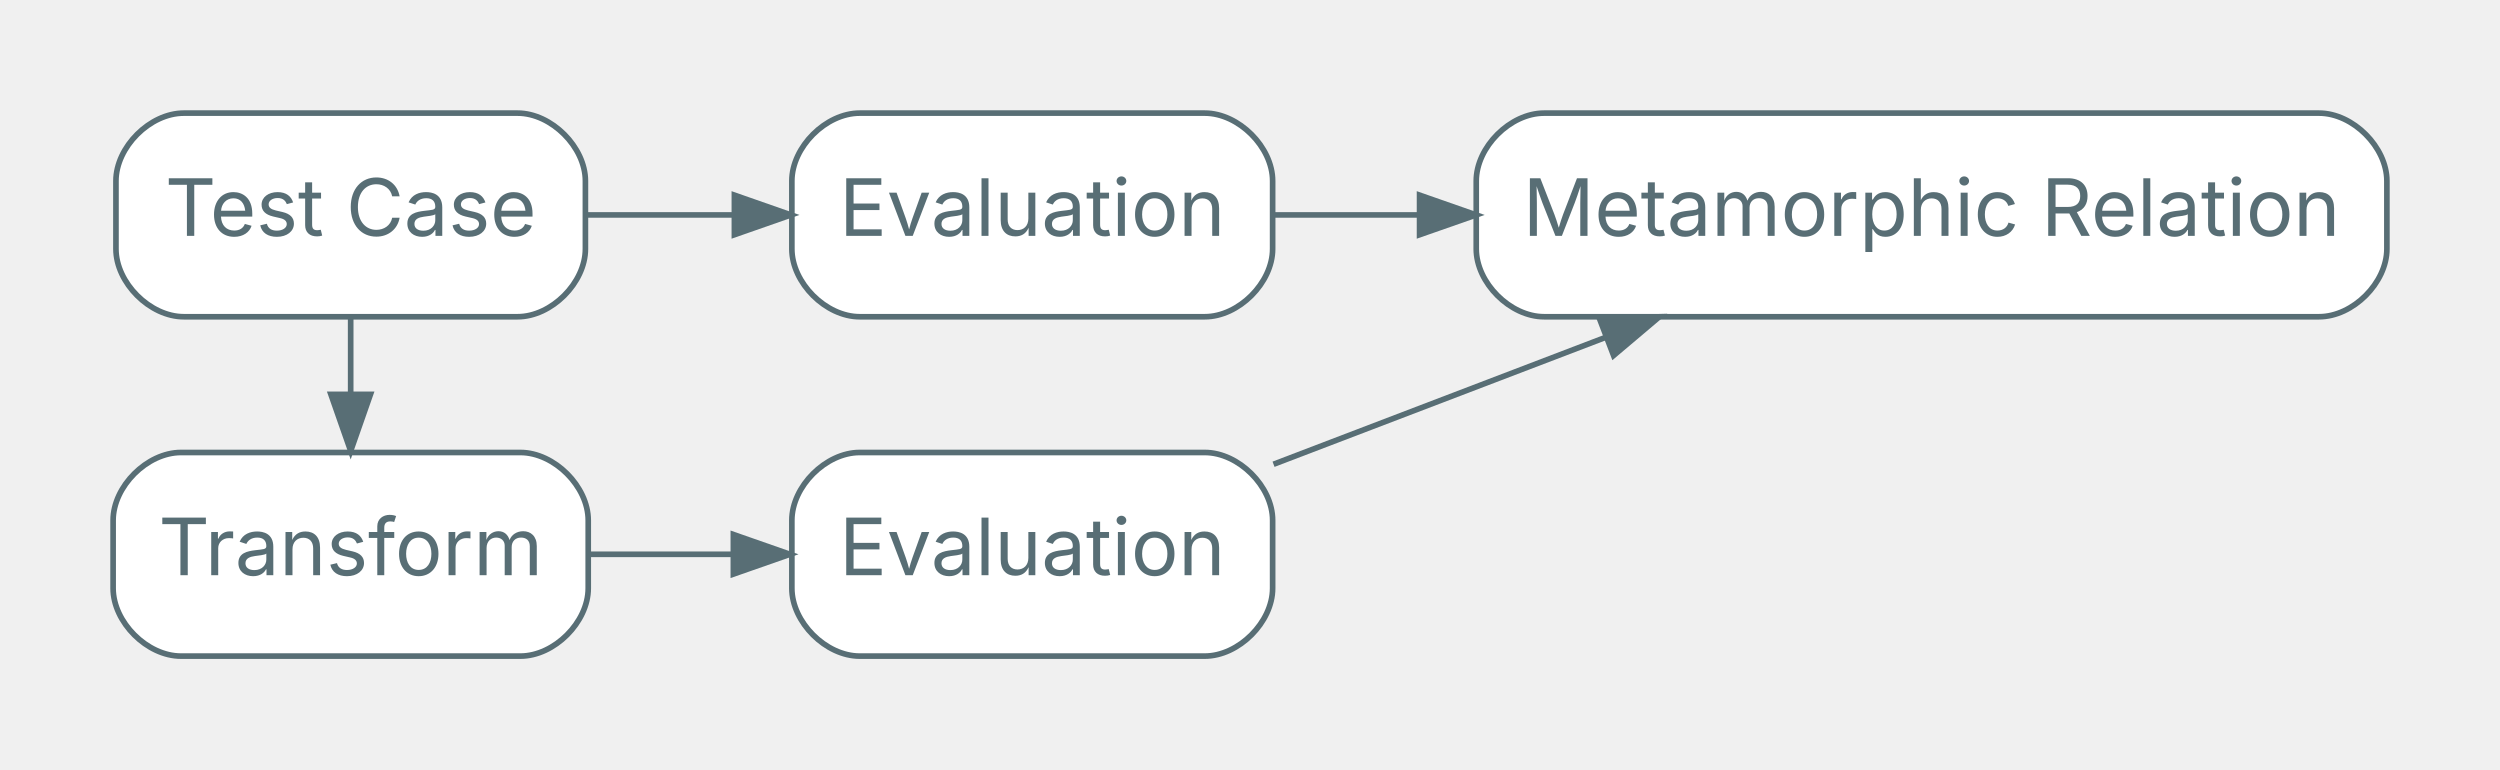
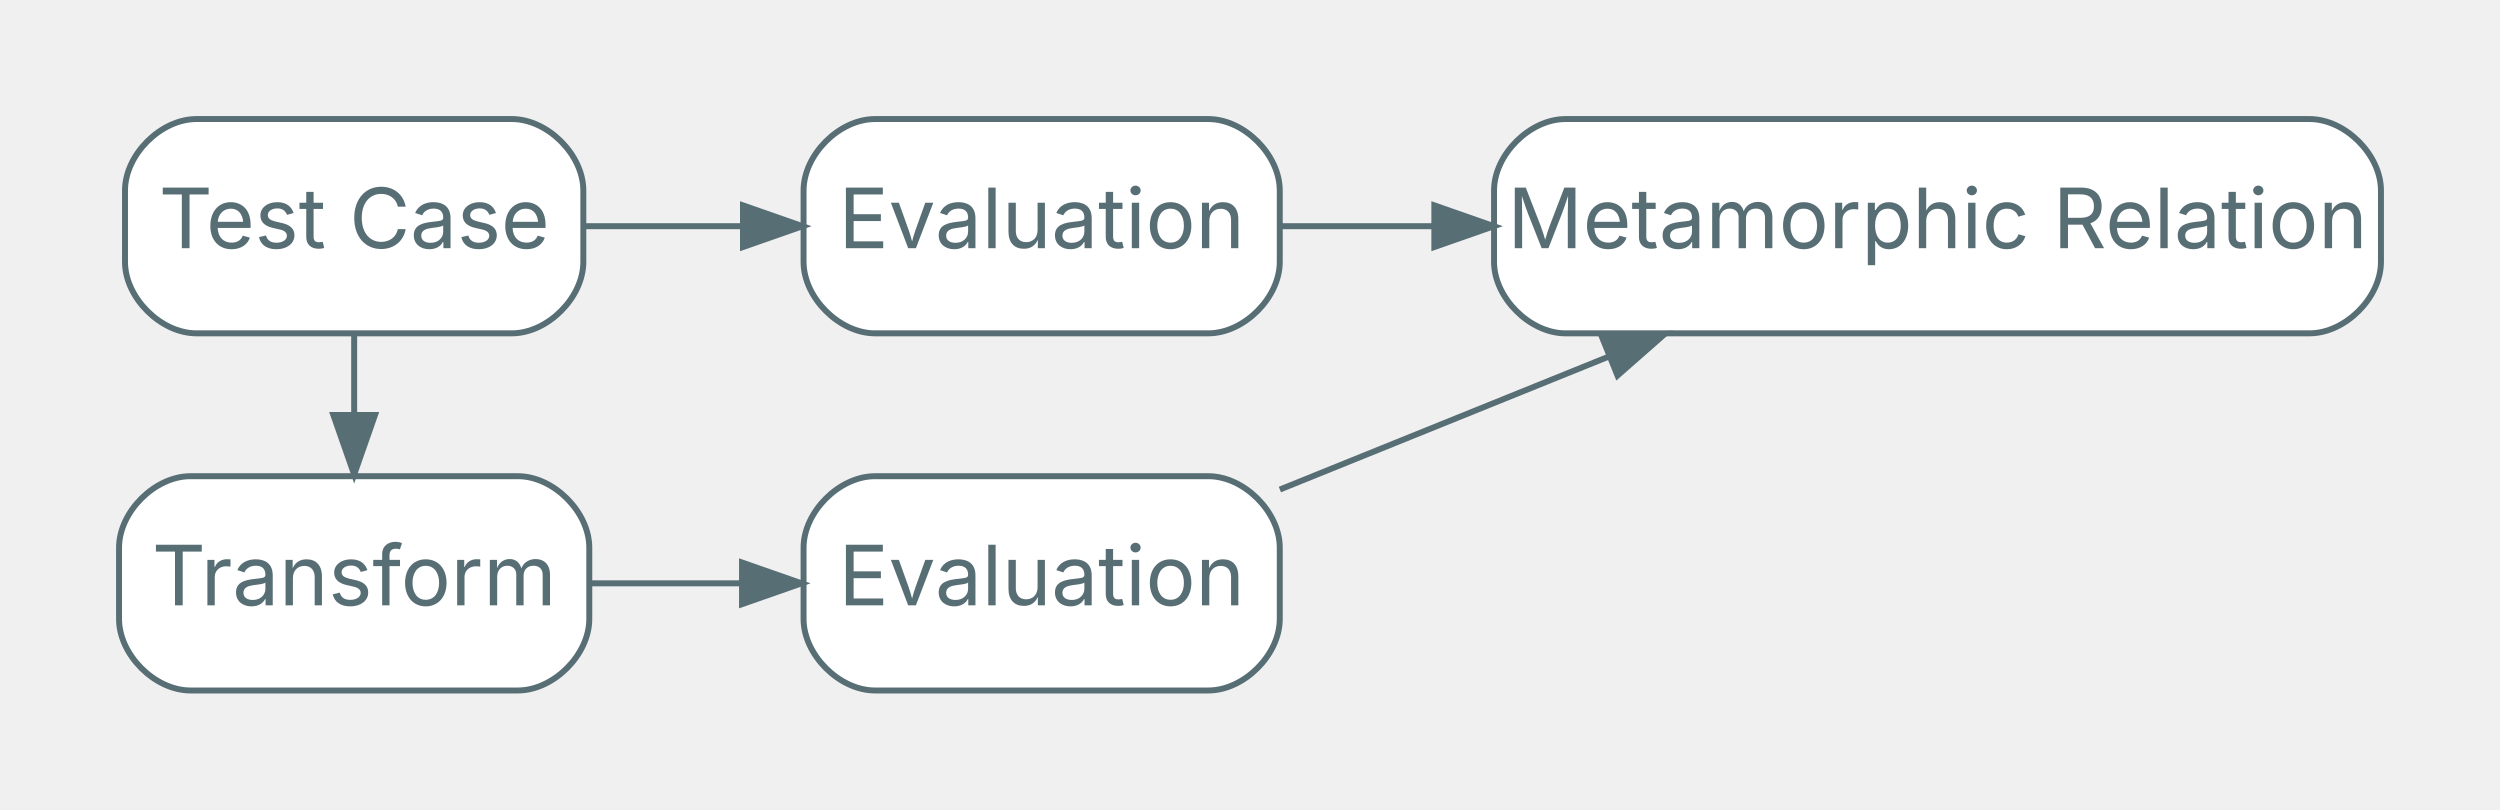
- <svg xmlns="http://www.w3.org/2000/svg" width="442pt" height="136pt" viewBox="0.00 0.00 442.00 136.00">
+ <svg xmlns="http://www.w3.org/2000/svg" width="420pt" height="136pt" viewBox="0.00 0.00 420.00 136.00">
  <g id="graph0" class="graph" transform="scale(1 1) rotate(0) translate(4 132)">
    <g id="clust1" class="cluster">
-       <polygon fill="transparent" stroke="transparent" points="8.5,-68 8.5,-120 426,-120 426,-68 8.5,-68" />
+       <polygon fill="transparent" stroke="transparent" points="9,-68 9,-120 404,-120 404,-68 9,-68" />
    </g>
    <g id="clust2" class="cluster">
-       <polygon fill="transparent" stroke="transparent" points="8,-8 8,-60 229,-60 229,-8 8,-8" />
+       <polygon fill="transparent" stroke="transparent" points="8,-8 8,-60 219,-60 219,-8 8,-8" />
    </g>
    <g id="node1" class="node">
-       <path fill="#ffffff" stroke="#586e75" d="M87.5,-112C87.5,-112 28.5,-112 28.5,-112 22.5,-112 16.5,-106 16.5,-100 16.5,-100 16.5,-88 16.5,-88 16.5,-82 22.5,-76 28.5,-76 28.5,-76 87.5,-76 87.5,-76 93.5,-76 99.5,-82 99.5,-88 99.5,-88 99.5,-100 99.5,-100 99.5,-106 93.5,-112 87.5,-112" />
-       <text text-anchor="middle" x="58" y="-90.3" font-family="Inter,Arial" font-size="14.00" fill="#586e75">Test Case</text>
+       <path fill="#ffffff" stroke="#586e75" d="M82,-112C82,-112 29,-112 29,-112 23,-112 17,-106 17,-100 17,-100 17,-88 17,-88 17,-82 23,-76 29,-76 29,-76 82,-76 82,-76 88,-76 94,-82 94,-88 94,-88 94,-100 94,-100 94,-106 88,-112 82,-112" />
+       <text text-anchor="middle" x="55.5" y="-90.3" font-family="Inter,Arial" font-size="14.00" fill="#586e75">Test Case</text>
    </g>
    <g id="node2" class="node">
-       <path fill="#ffffff" stroke="#586e75" d="M209,-112C209,-112 148,-112 148,-112 142,-112 136,-106 136,-100 136,-100 136,-88 136,-88 136,-82 142,-76 148,-76 148,-76 209,-76 209,-76 215,-76 221,-82 221,-88 221,-88 221,-100 221,-100 221,-106 215,-112 209,-112" />
-       <text text-anchor="middle" x="178.5" y="-90.3" font-family="Inter,Arial" font-size="14.00" fill="#586e75">Evaluation</text>
+       <path fill="#ffffff" stroke="#586e75" d="M199,-112C199,-112 143,-112 143,-112 137,-112 131,-106 131,-100 131,-100 131,-88 131,-88 131,-82 137,-76 143,-76 143,-76 199,-76 199,-76 205,-76 211,-82 211,-88 211,-88 211,-100 211,-100 211,-106 205,-112 199,-112" />
+       <text text-anchor="middle" x="171" y="-90.3" font-family="Inter,Arial" font-size="14.00" fill="#586e75">Evaluation</text>
    </g>
    <g id="edge3" class="edge">
-       <path fill="none" stroke="#586e75" d="M99.78,-94C108.15,-94 117.07,-94 125.77,-94" />
-       <polygon fill="#586e75" stroke="#586e75" points="125.84,-97.5 135.84,-94 125.84,-90.5 125.84,-97.5" />
+       <path fill="none" stroke="#586e75" d="M94.29,-94C102.73,-94 111.8,-94 120.62,-94" />
+       <polygon fill="#586e75" stroke="#586e75" points="120.82,-97.5 130.82,-94 120.82,-90.5 120.82,-97.5" />
    </g>
    <g id="node4" class="node">
-       <path fill="#ffffff" stroke="#586e75" d="M88,-52C88,-52 28,-52 28,-52 22,-52 16,-46 16,-40 16,-40 16,-28 16,-28 16,-22 22,-16 28,-16 28,-16 88,-16 88,-16 94,-16 100,-22 100,-28 100,-28 100,-40 100,-40 100,-46 94,-52 88,-52" />
-       <text text-anchor="middle" x="58" y="-30.3" font-family="Inter,Arial" font-size="14.00" fill="#586e75">Transform</text>
+       <path fill="#ffffff" stroke="#586e75" d="M83,-52C83,-52 28,-52 28,-52 22,-52 16,-46 16,-40 16,-40 16,-28 16,-28 16,-22 22,-16 28,-16 28,-16 83,-16 83,-16 89,-16 95,-22 95,-28 95,-28 95,-40 95,-40 95,-46 89,-52 83,-52" />
+       <text text-anchor="middle" x="55.5" y="-30.3" font-family="Inter,Arial" font-size="14.00" fill="#586e75">Transform</text>
    </g>
    <g id="edge1" class="edge">
-       <path fill="none" stroke="#586e75" d="M58,-75.75C58,-71.35 58,-66.95 58,-62.55" />
-       <polygon fill="#586e75" stroke="#586e75" points="61.5,-62.28 58,-52.28 54.5,-62.28 61.5,-62.28" />
+       <path fill="none" stroke="#586e75" d="M55.5,-75.75C55.5,-71.35 55.5,-66.95 55.5,-62.55" />
+       <polygon fill="#586e75" stroke="#586e75" points="59,-62.28 55.5,-52.28 52,-62.28 59,-62.28" />
    </g>
    <g id="node3" class="node">
-       <path fill="#ffffff" stroke="#586e75" d="M406,-112C406,-112 269,-112 269,-112 263,-112 257,-106 257,-100 257,-100 257,-88 257,-88 257,-82 263,-76 269,-76 269,-76 406,-76 406,-76 412,-76 418,-82 418,-88 418,-88 418,-100 418,-100 418,-106 412,-112 406,-112" />
-       <text text-anchor="middle" x="337.5" y="-90.3" font-family="Inter,Arial" font-size="14.00" fill="#586e75">Metamorphic Relation</text>
+       <path fill="#ffffff" stroke="#586e75" d="M384,-112C384,-112 259,-112 259,-112 253,-112 247,-106 247,-100 247,-100 247,-88 247,-88 247,-82 253,-76 259,-76 259,-76 384,-76 384,-76 390,-76 396,-82 396,-88 396,-88 396,-100 396,-100 396,-106 390,-112 384,-112" />
+       <text text-anchor="middle" x="321.5" y="-90.3" font-family="Inter,Arial" font-size="14.00" fill="#586e75">Metamorphic Relation</text>
    </g>
    <g id="edge4" class="edge">
-       <path fill="none" stroke="#586e75" d="M221.16,-94C229.21,-94 237.93,-94 246.85,-94" />
-       <polygon fill="#586e75" stroke="#586e75" points="246.98,-97.5 256.98,-94 246.98,-90.5 246.98,-97.5" />
+       <path fill="none" stroke="#586e75" d="M211.02,-94C219.07,-94 227.85,-94 236.81,-94" />
+       <polygon fill="#586e75" stroke="#586e75" points="236.97,-97.5 246.97,-94 236.97,-90.5 236.97,-97.5" />
    </g>
    <g id="node5" class="node">
-       <path fill="#ffffff" stroke="#586e75" d="M209,-52C209,-52 148,-52 148,-52 142,-52 136,-46 136,-40 136,-40 136,-28 136,-28 136,-22 142,-16 148,-16 148,-16 209,-16 209,-16 215,-16 221,-22 221,-28 221,-28 221,-40 221,-40 221,-46 215,-52 209,-52" />
-       <text text-anchor="middle" x="178.5" y="-30.3" font-family="Inter,Arial" font-size="14.00" fill="#586e75">Evaluation</text>
+       <path fill="#ffffff" stroke="#586e75" d="M199,-52C199,-52 143,-52 143,-52 137,-52 131,-46 131,-40 131,-40 131,-28 131,-28 131,-22 137,-16 143,-16 143,-16 199,-16 199,-16 205,-16 211,-22 211,-28 211,-28 211,-40 211,-40 211,-46 205,-52 199,-52" />
+       <text text-anchor="middle" x="171" y="-30.3" font-family="Inter,Arial" font-size="14.00" fill="#586e75">Evaluation</text>
    </g>
    <g id="edge2" class="edge">
-       <path fill="none" stroke="#586e75" d="M100.11,-34C108.29,-34 116.97,-34 125.45,-34" />
-       <polygon fill="#586e75" stroke="#586e75" points="125.66,-37.5 135.66,-34 125.66,-30.5 125.66,-37.5" />
+       <path fill="none" stroke="#586e75" d="M95.24,-34C103.37,-34 112.05,-34 120.5,-34" />
+       <polygon fill="#586e75" stroke="#586e75" points="120.66,-37.5 130.66,-34 120.66,-30.5 120.66,-37.5" />
    </g>
    <g id="edge5" class="edge">
-       <path fill="none" stroke="#586e75" d="M221.16,-49.92C239.19,-56.81 260.58,-64.99 280.01,-72.41" />
-       <polygon fill="#586e75" stroke="#586e75" points="278.78,-75.69 289.37,-75.99 281.28,-69.15 278.78,-75.69" />
+       <path fill="none" stroke="#586e75" d="M211.02,-49.76C227.92,-56.59 248,-64.71 266.31,-72.11" />
+       <polygon fill="#586e75" stroke="#586e75" points="265.12,-75.4 275.7,-75.9 267.74,-68.91 265.12,-75.4" />
    </g>
  </g>
</svg>
